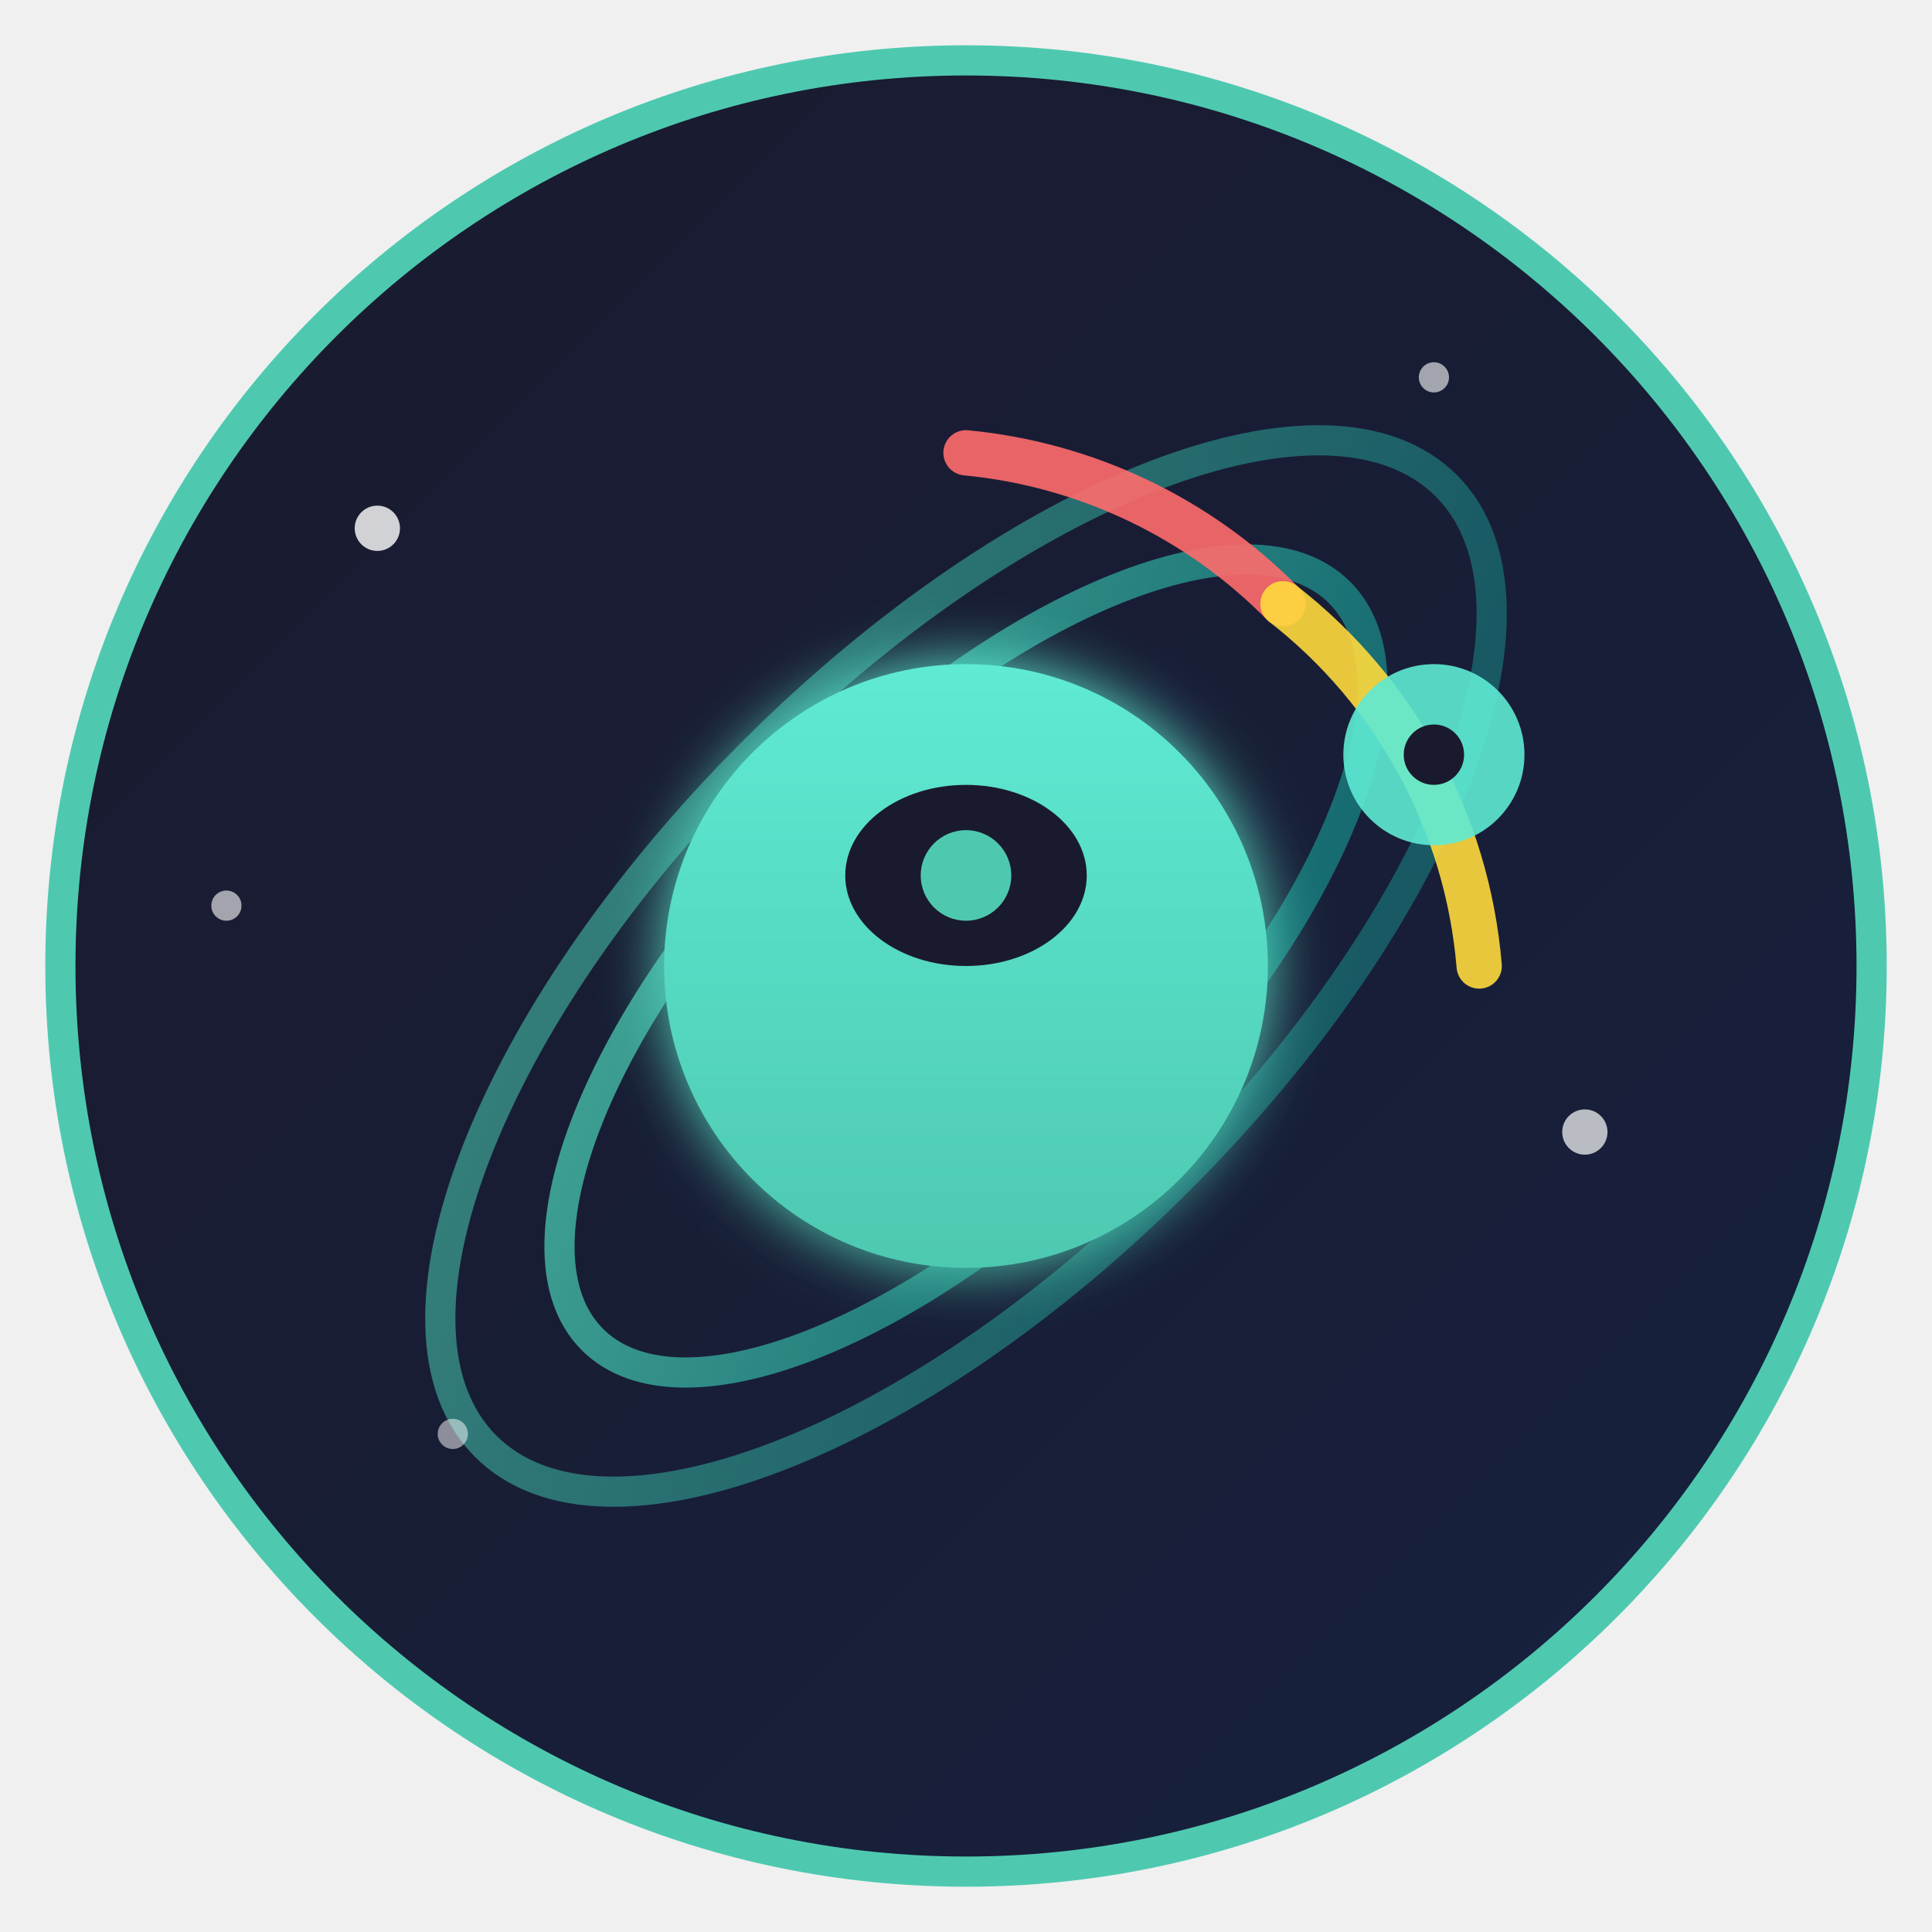
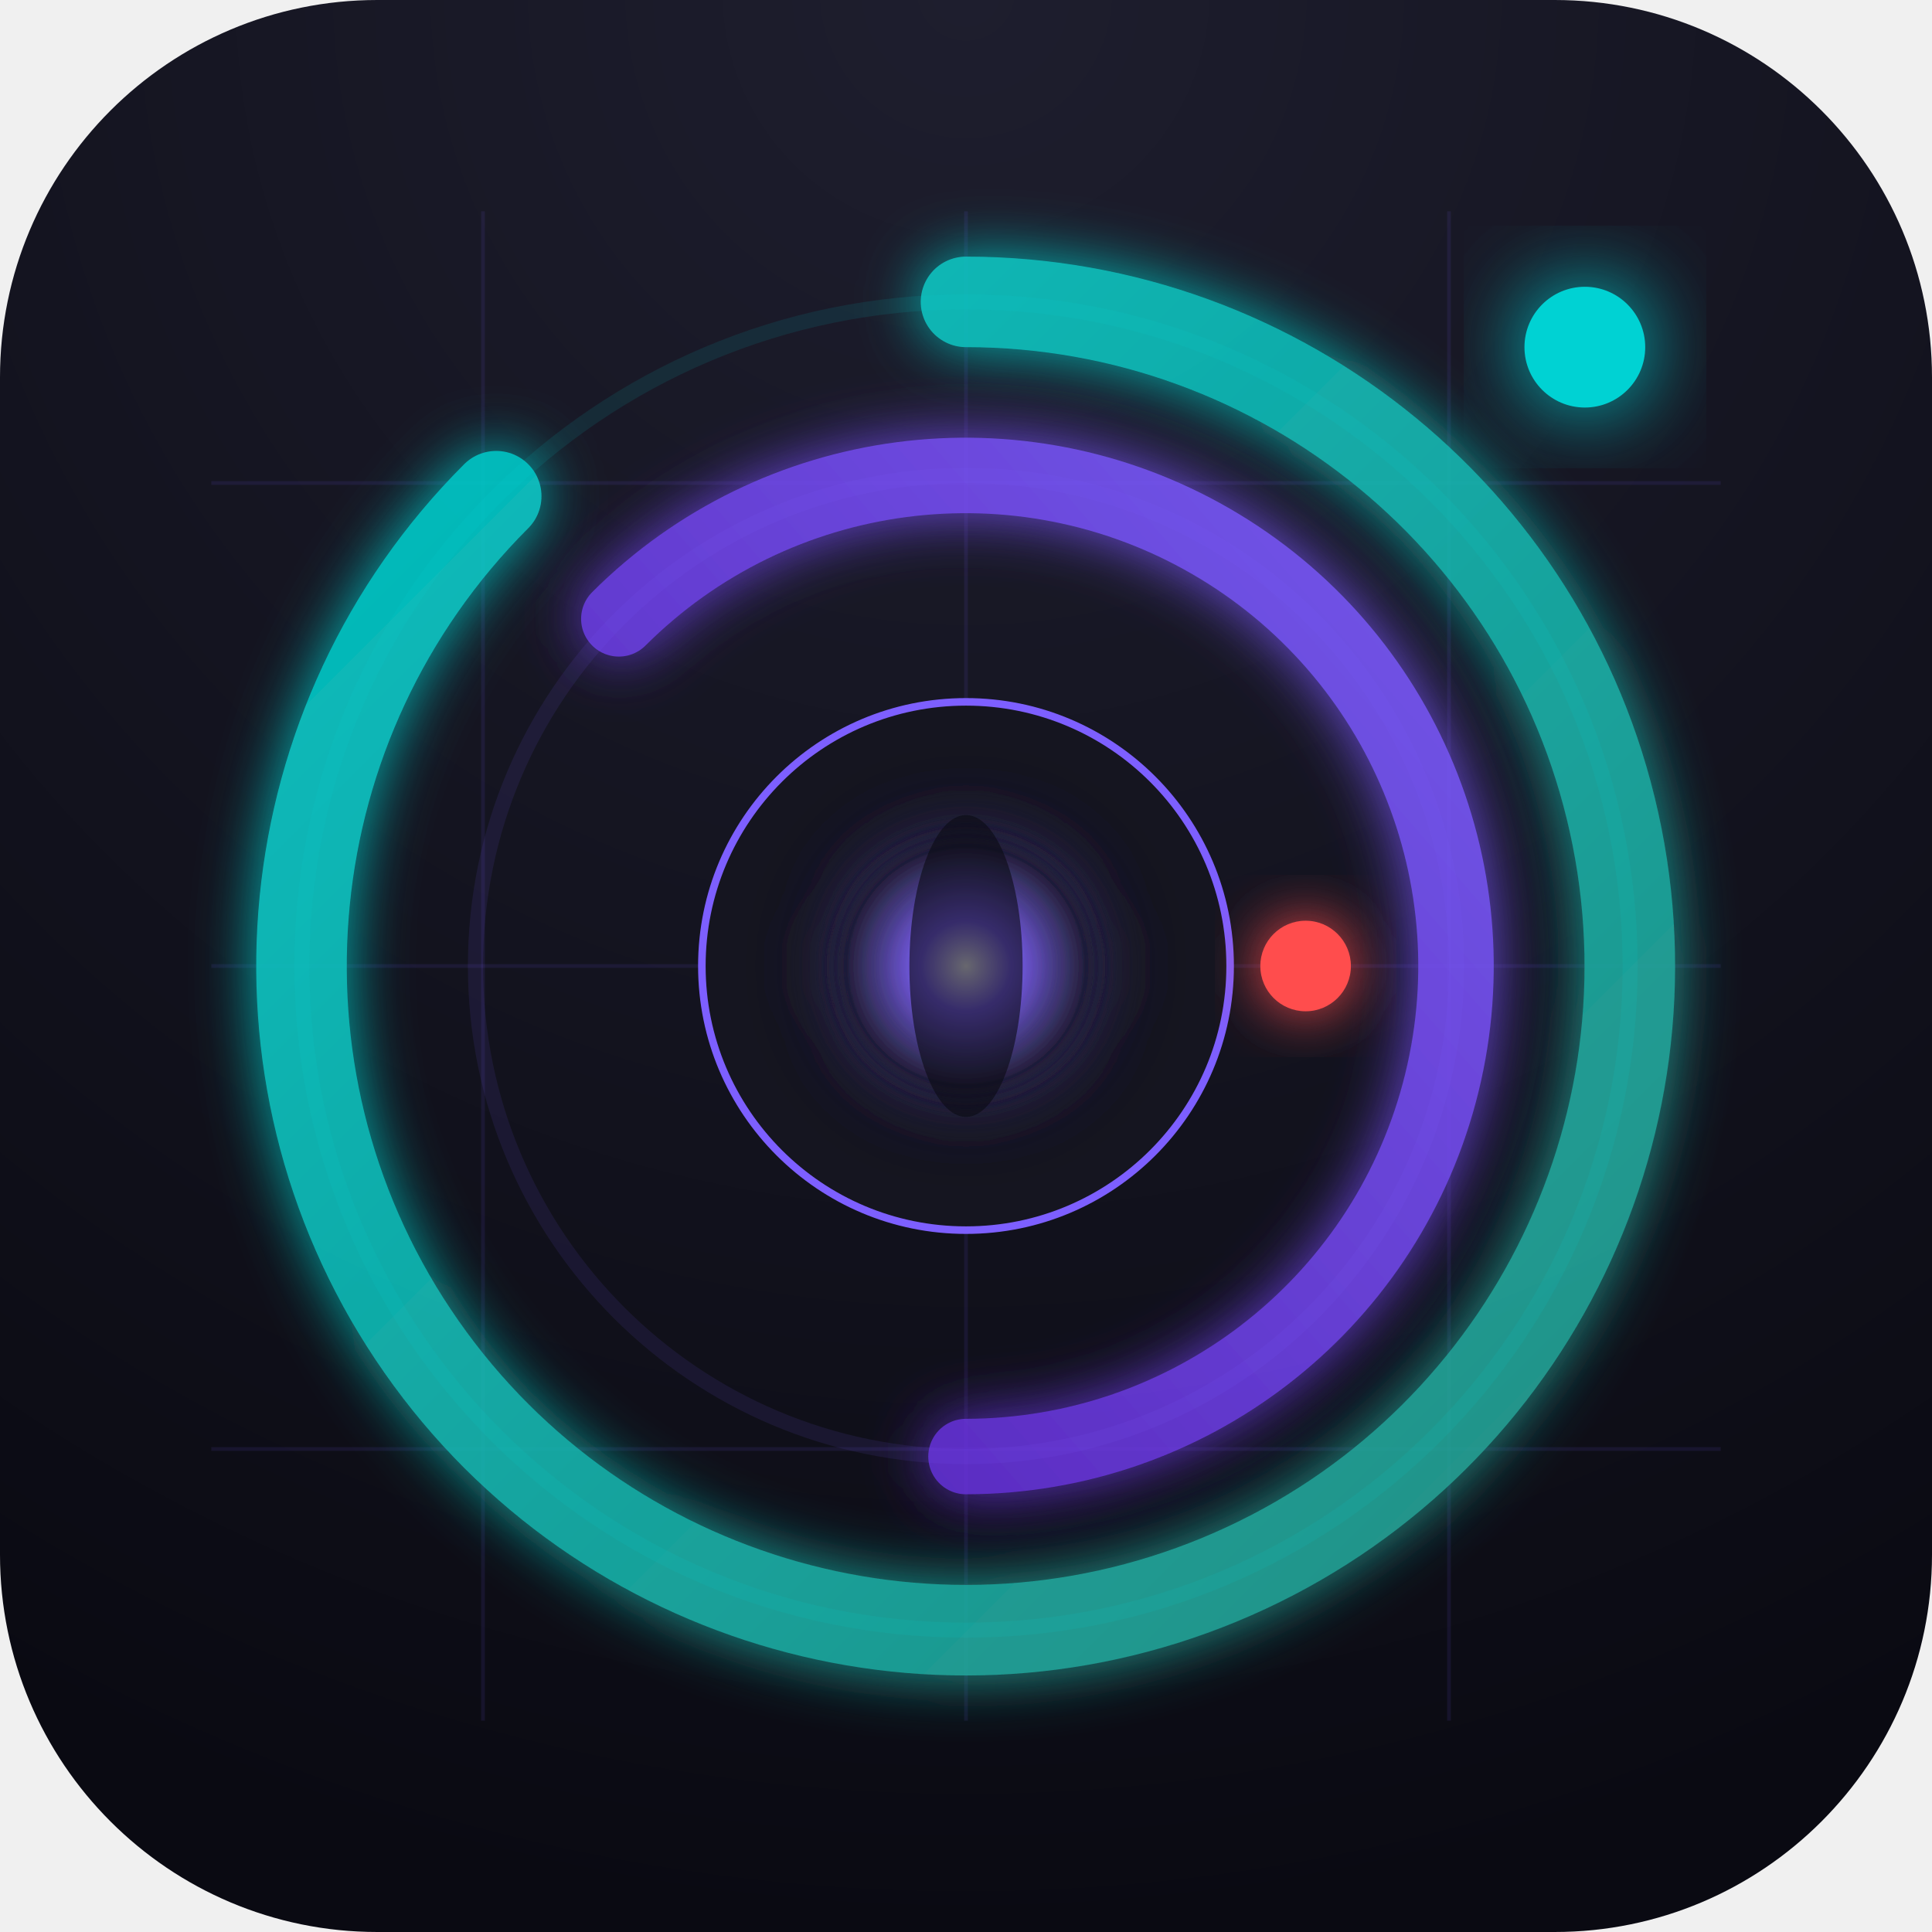
- <svg xmlns="http://www.w3.org/2000/svg" viewBox="0 0 128 128" width="128" height="128">
+ <svg xmlns="http://www.w3.org/2000/svg" viewBox="0 0 512 512" width="512" height="512">
  <defs>
-     <linearGradient id="bgGradient" x1="0%" y1="0%" x2="100%" y2="100%">
-       <stop offset="0%" style="stop-color:#1a1a2e;stop-opacity:1" />
-       <stop offset="100%" style="stop-color:#16213e;stop-opacity:1" />
+     <radialGradient id="voidGradient" cx="50%" cy="0%" r="100%">
+       <stop offset="0%" style="stop-color:#1e1e2e;stop-opacity:1" />
+       <stop offset="100%" style="stop-color:#0a0a12;stop-opacity:1" />
+     </radialGradient>
+     <linearGradient id="neonCyan" x1="0%" y1="0%" x2="100%" y2="100%">
+       <stop offset="0%" style="stop-color:#00d2d3;stop-opacity:1" />
+       <stop offset="100%" style="stop-color:#2a9d8f;stop-opacity:1" />
    </linearGradient>
-     <linearGradient id="ringGradient" x1="0%" y1="0%" x2="100%" y2="100%">
-       <stop offset="0%" style="stop-color:#4ec9b0;stop-opacity:1" />
-       <stop offset="100%" style="stop-color:#0d7377;stop-opacity:1" />
+     <linearGradient id="neonPurple" x1="100%" y1="0%" x2="0%" y2="100%">
+       <stop offset="0%" style="stop-color:#7d5fff;stop-opacity:1" />
+       <stop offset="100%" style="stop-color:#5f27cd;stop-opacity:1" />
    </linearGradient>
-     <linearGradient id="planetGradient" x1="0%" y1="0%" x2="0%" y2="100%">
-       <stop offset="0%" style="stop-color:#5eead4;stop-opacity:1" />
-       <stop offset="100%" style="stop-color:#4ec9b0;stop-opacity:1" />
-     </linearGradient>
+     <radialGradient id="coreGradient" cx="50%" cy="50%" r="50%">
+       <stop offset="0%" style="stop-color:#ffffff;stop-opacity:0.9" />
+       <stop offset="30%" style="stop-color:#7d5fff;stop-opacity:0.8" />
+       <stop offset="80%" style="stop-color:#1e1e2e;stop-opacity:0.8" />
+       <stop offset="100%" style="stop-color:#0a0a12;stop-opacity:0" />
+     </radialGradient>
    <filter id="glow" x="-50%" y="-50%" width="200%" height="200%">
-       <feGaussianBlur stdDeviation="2" result="coloredBlur" />
+       <feGaussianBlur stdDeviation="8" result="coloredBlur" />
+       <feMerge>
+         <feMergeNode in="coloredBlur" />
+         <feMergeNode in="SourceGraphic" />
+       </feMerge>
+     </filter>
+     <filter id="coreGlow" x="-50%" y="-50%" width="200%" height="200%">
+       <feGaussianBlur stdDeviation="12" result="coloredBlur" />
      <feMerge>
        <feMergeNode in="coloredBlur" />
        <feMergeNode in="SourceGraphic" />
      </feMerge>
    </filter>
  </defs>
-   <circle cx="64" cy="64" r="60" fill="url(#bgGradient)" stroke="#4ec9b0" stroke-width="2" />
-   <ellipse cx="64" cy="64" rx="45" ry="20" fill="none" stroke="url(#ringGradient)" stroke-width="2" opacity="0.6" transform="rotate(-45 64 64)" />
-   <ellipse cx="64" cy="64" rx="35" ry="15" fill="none" stroke="url(#ringGradient)" stroke-width="2" opacity="0.8" transform="rotate(-45 64 64)" />
-   <circle cx="64" cy="64" r="20" fill="url(#planetGradient)" filter="url(#glow)" />
-   <ellipse cx="64" cy="58" rx="8" ry="6" fill="#1a1a2e" />
-   <circle cx="64" cy="58" r="3" fill="#4ec9b0" />
-   <path d="M 64 30 A 34 34 0 0 1 85 40" fill="none" stroke="#ff6b6b" stroke-width="3" stroke-linecap="round" opacity="0.9" />
-   <path d="M 85 40 A 34 34 0 0 1 98 64" fill="none" stroke="#ffd93d" stroke-width="3" stroke-linecap="round" opacity="0.9" />
-   <circle cx="25" cy="35" r="1.5" fill="white" opacity="0.8" />
-   <circle cx="95" cy="25" r="1" fill="white" opacity="0.6" />
-   <circle cx="105" cy="75" r="1.5" fill="white" opacity="0.7" />
-   <circle cx="30" cy="95" r="1" fill="white" opacity="0.5" />
-   <circle cx="15" cy="60" r="1" fill="white" opacity="0.6" />
-   <circle cx="95" cy="50" r="6" fill="#5eead4" opacity="0.9" />
-   <circle cx="95" cy="50" r="2" fill="#1a1a2e" />
+   <rect x="0" y="0" width="512" height="512" rx="100" ry="100" fill="url(#voidGradient)" />
+   <path d="M56 128H456M56 256H456M56 384H456" stroke="#7d5fff" stroke-width="1" stroke-opacity="0.1" />
+   <path d="M128 56V456M256 56V456M384 56V456" stroke="#7d5fff" stroke-width="1" stroke-opacity="0.1" />
+   <path d="M256 80 A 176 176 0 1 1 131.5 131.5" fill="none" stroke="url(#neonCyan)" stroke-width="24" stroke-linecap="round" filter="url(#glow)" opacity="0.9" />
+   <circle cx="256" cy="256" r="176" fill="none" stroke="#00d2d3" stroke-width="4" opacity="0.1" />
+   <path d="M256 386 A 130 130 0 1 0 164 164" fill="none" stroke="url(#neonPurple)" stroke-width="20" stroke-linecap="round" filter="url(#glow)" opacity="0.9" />
+   <circle cx="256" cy="256" r="130" fill="none" stroke="#7d5fff" stroke-width="4" opacity="0.1" />
+   <g transform="translate(256 256)">
+     <circle cx="0" cy="0" r="70" fill="#151520" stroke="#7d5fff" stroke-width="2" />
+     <circle cx="0" cy="0" r="40" fill="url(#coreGradient)" filter="url(#coreGlow)" />
+     <ellipse cx="0" cy="0" rx="15" ry="40" fill="#0a0a12" opacity="0.6">
+       <animateTransform attributeName="transform" type="scale" values="1 1; 0.2 1; 1 1" dur="4s" repeatCount="indefinite" />
+     </ellipse>
+     <circle cx="90" cy="0" r="12" fill="#ff4d4d" filter="url(#glow)">
+       <animateTransform attributeName="transform" type="rotate" from="0 0 0" to="360 0 0" dur="10s" repeatCount="indefinite" />
+     </circle>
+   </g>
+   <circle cx="420" cy="92" r="16" fill="#00d2d3" filter="url(#coreGlow)">
+     <animate attributeName="opacity" values="0.6;1;0.6" dur="3s" repeatCount="indefinite" />
+   </circle>
</svg>
